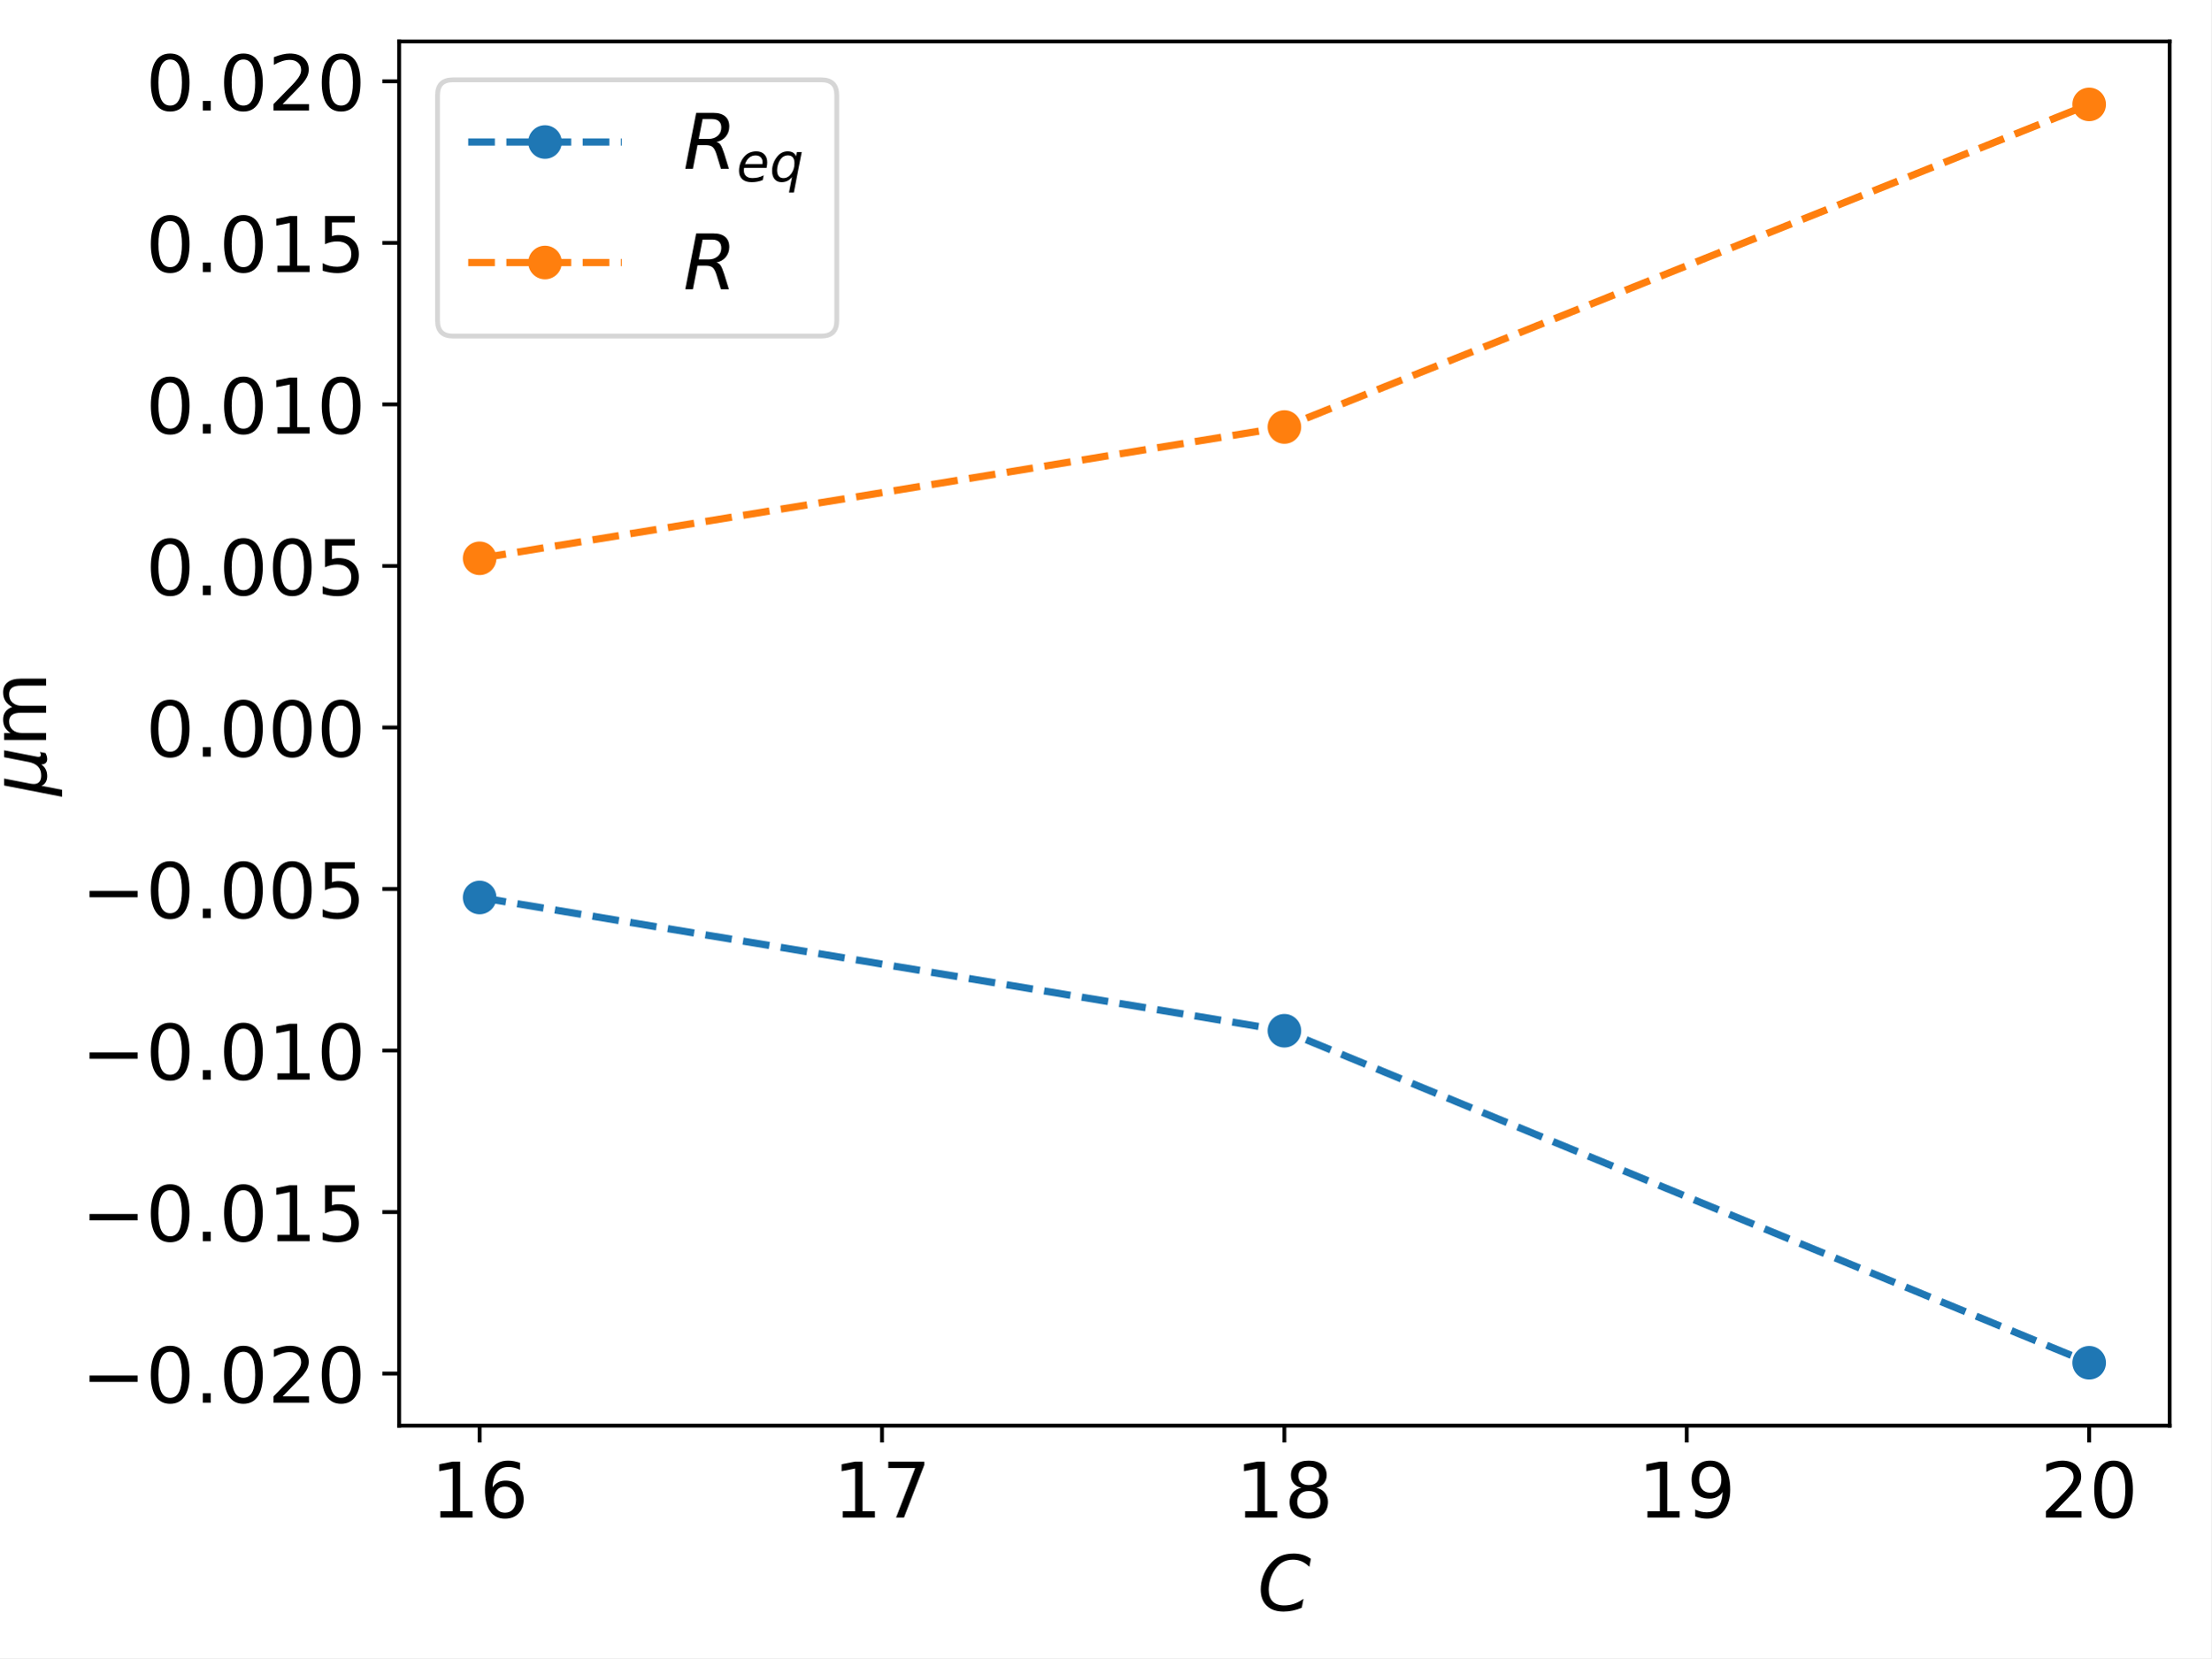
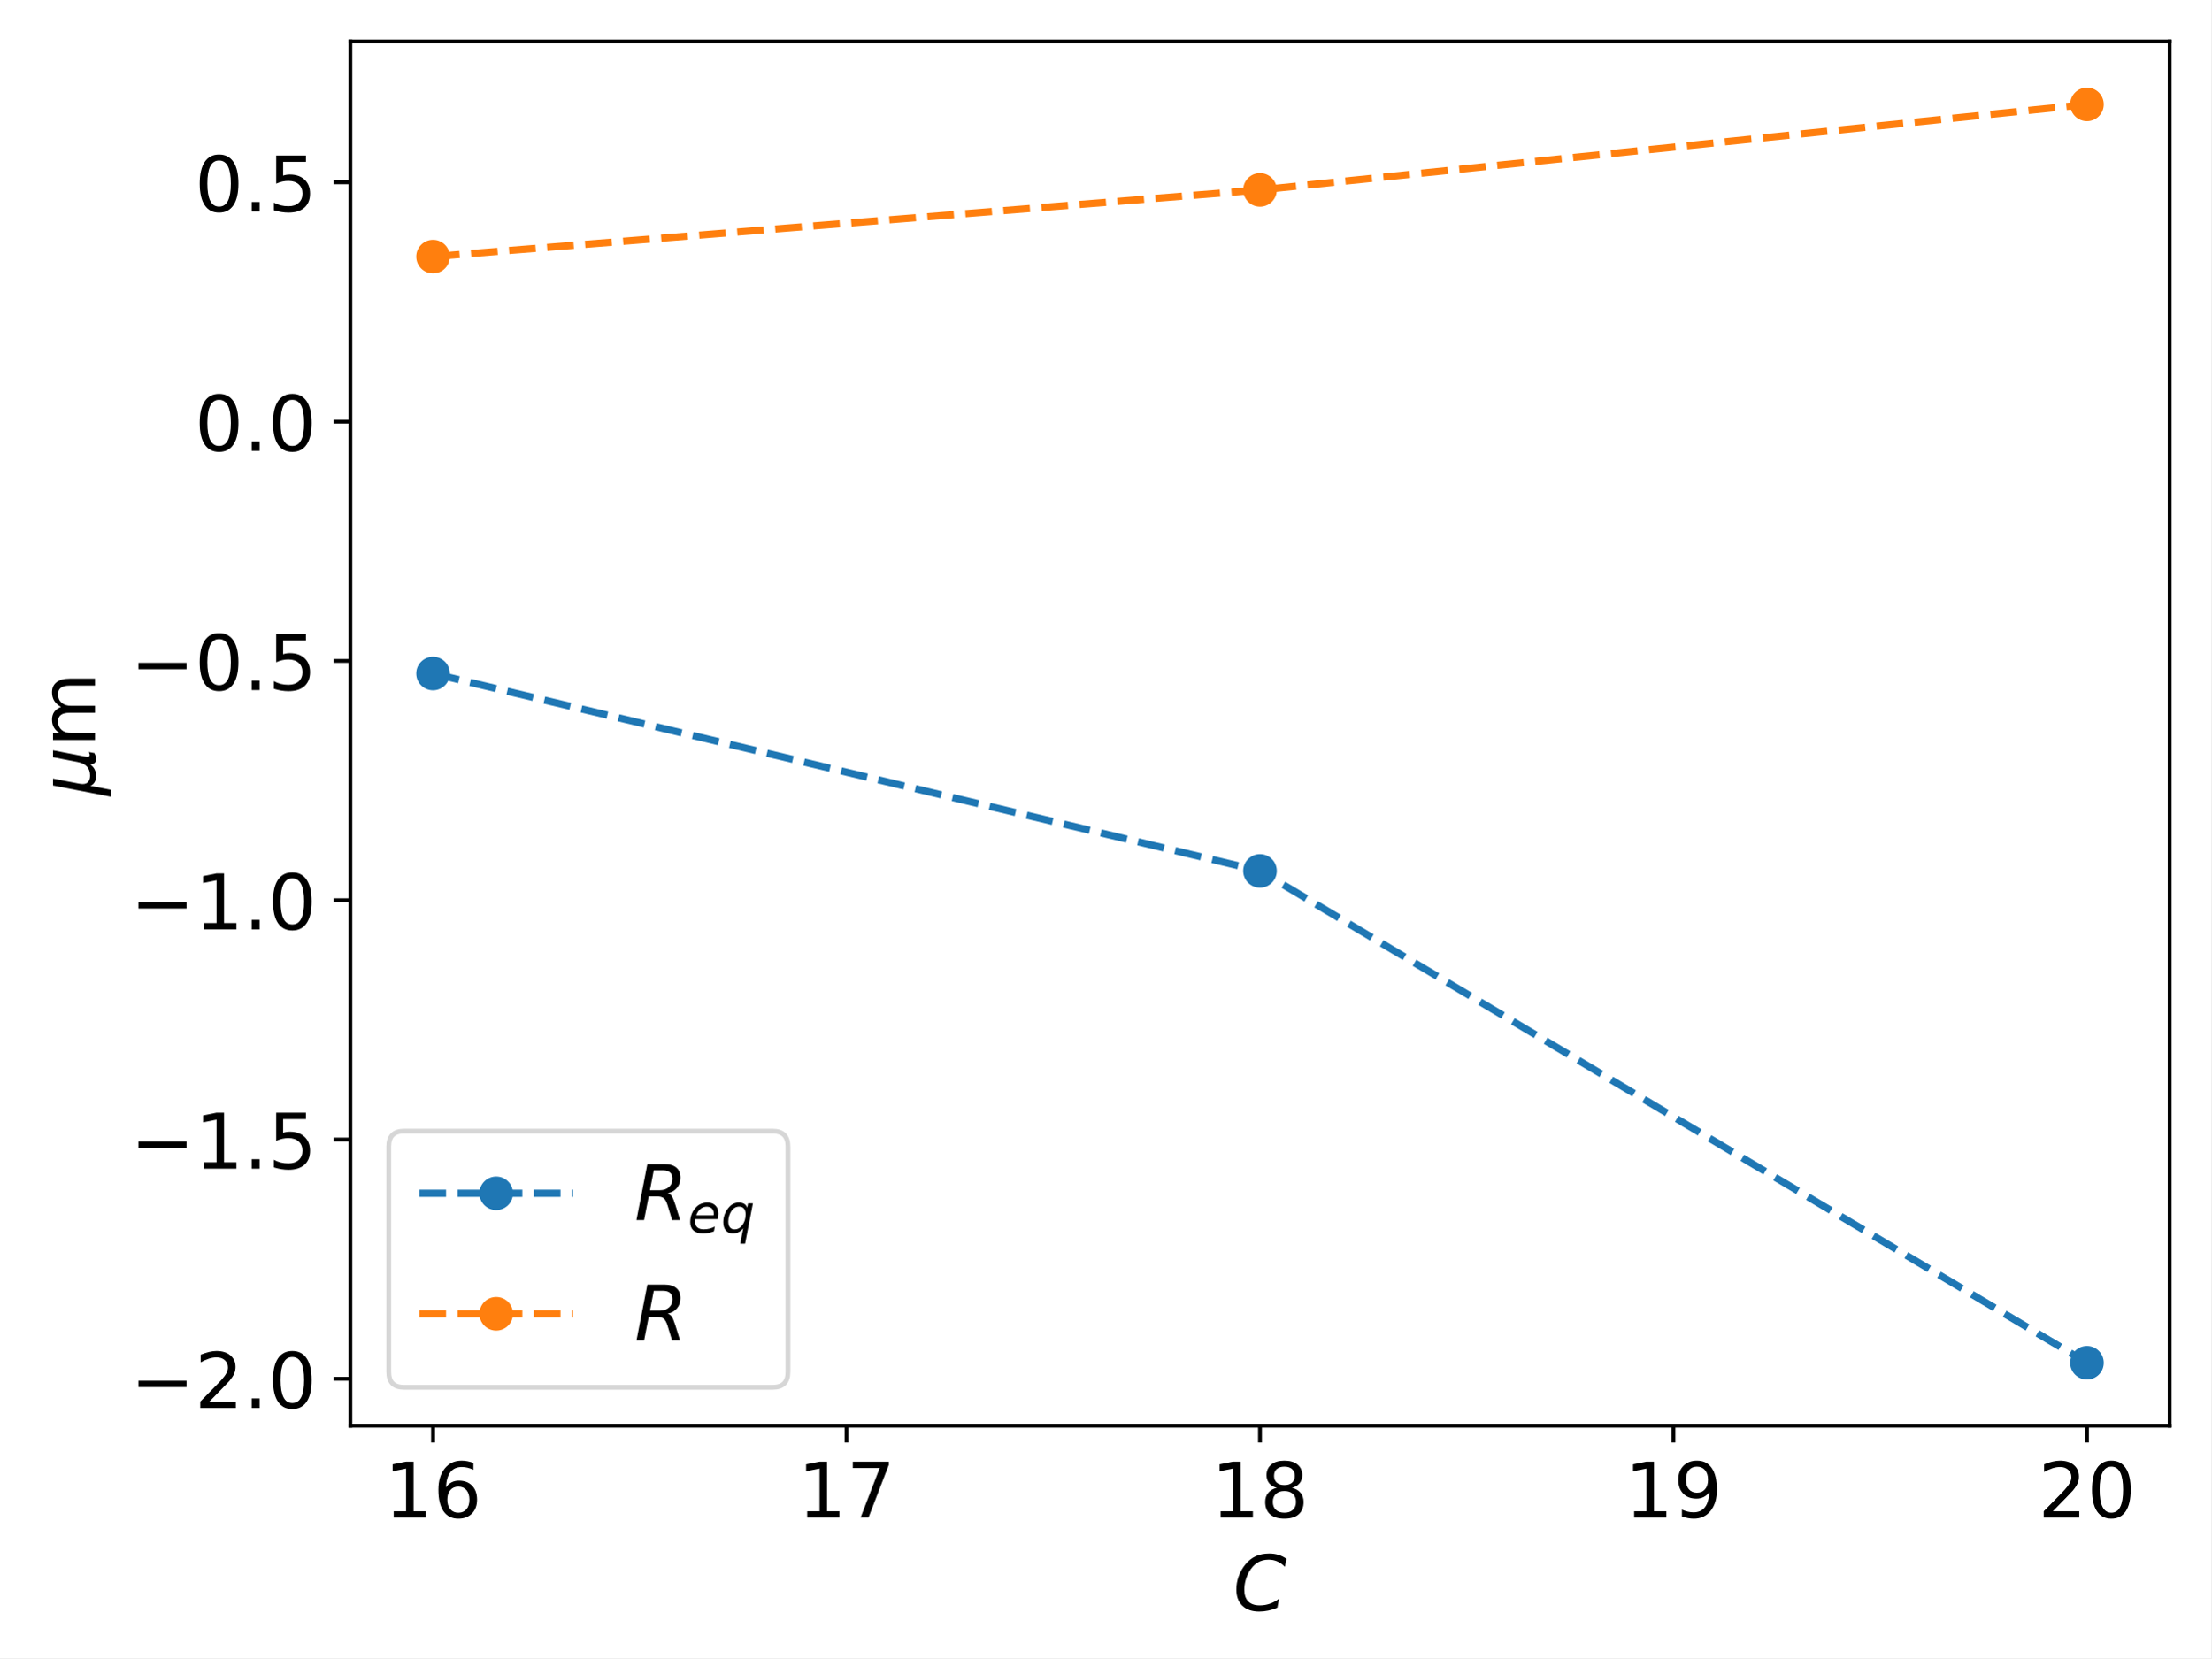
<svg xmlns="http://www.w3.org/2000/svg" xmlns:xlink="http://www.w3.org/1999/xlink" height="345.6pt" version="1.1" viewBox="0 0 460.8 345.6" width="460.8pt">
  <defs>
    <style type="text/css">
*{stroke-linecap:butt;stroke-linejoin:round;}
  </style>
  </defs>
  <g id="figure_1">
    <g id="patch_1">
      <path d="M 0 345.6  L 460.8 345.6  L 460.8 0  L 0 0  z " style="fill:#ffffff;" />
    </g>
    <g id="axes_1">
      <g id="patch_2">
-         <path d="M 83.18 297.16  L 452.16 297.16  L 452.16 8.64  L 83.18 8.64  z " style="fill:#ffffff;" />
+         <path d="M 73.01 297.16  L 452.16 297.16  L 452.16 8.64  L 73.01 8.64  z " style="fill:#ffffff;" />
      </g>
      <g id="matplotlib.axis_1">
        <g id="xtick_1">
          <g id="line2d_1">
            <defs>
-               <path d="M 0 0  L 0 3.5  " id="m96e6ad1d3a" style="stroke:#000000;stroke-width:0.8;" />
-             </defs>
-             <g>
-               <use style="stroke:#000000;stroke-width:0.8;" x="99.952" xlink:href="#m96e6ad1d3a" y="297.16" />
+               <path d="M 0 0  L 0 3.5  " id="mad928d09ca" style="stroke:#000000;stroke-width:0.8;" />
+             </defs>
+             <g>
+               <use style="stroke:#000000;stroke-width:0.8;" x="90.244" xlink:href="#mad928d09ca" y="297.16" />
            </g>
          </g>
          <g id="text_1">
            <defs>
              <path d="M 12.406 8.297  L 28.516 8.297  L 28.516 63.922  L 10.984 60.406  L 10.984 69.391  L 28.422 72.906  L 38.281 72.906  L 38.281 8.297  L 54.391 8.297  L 54.391 0  L 12.406 0  z " id="DejaVuSans-49" />
              <path d="M 33.016 40.375  Q 26.375 40.375 22.484 35.828  Q 18.609 31.297 18.609 23.391  Q 18.609 15.531 22.484 10.953  Q 26.375 6.391 33.016 6.391  Q 39.656 6.391 43.531 10.953  Q 47.406 15.531 47.406 23.391  Q 47.406 31.297 43.531 35.828  Q 39.656 40.375 33.016 40.375  z M 52.594 71.297  L 52.594 62.312  Q 48.875 64.062 45.094 64.984  Q 41.312 65.922 37.594 65.922  Q 27.828 65.922 22.672 59.328  Q 17.531 52.734 16.797 39.406  Q 19.672 43.656 24.016 45.922  Q 28.375 48.188 33.594 48.188  Q 44.578 48.188 50.953 41.516  Q 57.328 34.859 57.328 23.391  Q 57.328 12.156 50.688 5.359  Q 44.047 -1.422 33.016 -1.422  Q 20.359 -1.422 13.672 8.266  Q 6.984 17.969 6.984 36.375  Q 6.984 53.656 15.188 63.938  Q 23.391 74.219 37.203 74.219  Q 40.922 74.219 44.703 73.484  Q 48.484 72.75 52.594 71.297  z " id="DejaVuSans-54" />
            </defs>
-             <g transform="translate(89.77182 316.3175)scale(0.16 -0.16)">
+             <g transform="translate(80.06409 316.3175)scale(0.16 -0.16)">
              <use xlink:href="#DejaVuSans-49" />
              <use x="63.623" xlink:href="#DejaVuSans-54" />
            </g>
          </g>
        </g>
        <g id="xtick_2">
          <g id="line2d_2">
            <g>
-               <use style="stroke:#000000;stroke-width:0.8;" x="183.811" xlink:href="#m96e6ad1d3a" y="297.16" />
+               <use style="stroke:#000000;stroke-width:0.8;" x="176.415" xlink:href="#mad928d09ca" y="297.16" />
            </g>
          </g>
          <g id="text_2">
            <defs>
              <path d="M 8.203 72.906  L 55.078 72.906  L 55.078 68.703  L 28.609 0  L 18.312 0  L 43.219 64.594  L 8.203 64.594  z " id="DejaVuSans-55" />
            </defs>
-             <g transform="translate(173.6309 316.3175)scale(0.16 -0.16)">
+             <g transform="translate(166.2345 316.3175)scale(0.16 -0.16)">
              <use xlink:href="#DejaVuSans-49" />
              <use x="63.623" xlink:href="#DejaVuSans-55" />
            </g>
          </g>
        </g>
        <g id="xtick_3">
          <g id="line2d_3">
            <g>
-               <use style="stroke:#000000;stroke-width:0.8;" x="267.67" xlink:href="#m96e6ad1d3a" y="297.16" />
+               <use style="stroke:#000000;stroke-width:0.8;" x="262.585" xlink:href="#mad928d09ca" y="297.16" />
            </g>
          </g>
          <g id="text_3">
            <defs>
              <path d="M 31.781 34.625  Q 24.75 34.625 20.719 30.859  Q 16.703 27.094 16.703 20.516  Q 16.703 13.922 20.719 10.156  Q 24.75 6.391 31.781 6.391  Q 38.812 6.391 42.859 10.172  Q 46.922 13.969 46.922 20.516  Q 46.922 27.094 42.891 30.859  Q 38.875 34.625 31.781 34.625  z M 21.922 38.812  Q 15.578 40.375 12.031 44.719  Q 8.5 49.078 8.5 55.328  Q 8.5 64.062 14.719 69.141  Q 20.953 74.219 31.781 74.219  Q 42.672 74.219 48.875 69.141  Q 55.078 64.062 55.078 55.328  Q 55.078 49.078 51.531 44.719  Q 48 40.375 41.703 38.812  Q 48.828 37.156 52.797 32.312  Q 56.781 27.484 56.781 20.516  Q 56.781 9.906 50.312 4.234  Q 43.844 -1.422 31.781 -1.422  Q 19.734 -1.422 13.25 4.234  Q 6.781 9.906 6.781 20.516  Q 6.781 27.484 10.781 32.312  Q 14.797 37.156 21.922 38.812  z M 18.312 54.391  Q 18.312 48.734 21.844 45.562  Q 25.391 42.391 31.781 42.391  Q 38.141 42.391 41.719 45.562  Q 45.312 48.734 45.312 54.391  Q 45.312 60.062 41.719 63.234  Q 38.141 66.406 31.781 66.406  Q 25.391 66.406 21.844 63.234  Q 18.312 60.062 18.312 54.391  z " id="DejaVuSans-56" />
            </defs>
-             <g transform="translate(257.49 316.3175)scale(0.16 -0.16)">
+             <g transform="translate(252.405 316.3175)scale(0.16 -0.16)">
              <use xlink:href="#DejaVuSans-49" />
              <use x="63.623" xlink:href="#DejaVuSans-56" />
            </g>
          </g>
        </g>
        <g id="xtick_4">
          <g id="line2d_4">
            <g>
-               <use style="stroke:#000000;stroke-width:0.8;" x="351.529" xlink:href="#m96e6ad1d3a" y="297.16" />
+               <use style="stroke:#000000;stroke-width:0.8;" x="348.755" xlink:href="#mad928d09ca" y="297.16" />
            </g>
          </g>
          <g id="text_4">
            <defs>
              <path d="M 10.984 1.516  L 10.984 10.5  Q 14.703 8.734 18.5 7.812  Q 22.312 6.891 25.984 6.891  Q 35.75 6.891 40.891 13.453  Q 46.047 20.016 46.781 33.406  Q 43.953 29.203 39.594 26.953  Q 35.25 24.703 29.984 24.703  Q 19.047 24.703 12.672 31.312  Q 6.297 37.938 6.297 49.422  Q 6.297 60.641 12.938 67.422  Q 19.578 74.219 30.609 74.219  Q 43.266 74.219 49.922 64.516  Q 56.594 54.828 56.594 36.375  Q 56.594 19.141 48.406 8.859  Q 40.234 -1.422 26.422 -1.422  Q 22.703 -1.422 18.891 -0.688  Q 15.094 0.047 10.984 1.516  z M 30.609 32.422  Q 37.25 32.422 41.125 36.953  Q 45.016 41.5 45.016 49.422  Q 45.016 57.281 41.125 61.844  Q 37.25 66.406 30.609 66.406  Q 23.969 66.406 20.094 61.844  Q 16.219 57.281 16.219 49.422  Q 16.219 41.5 20.094 36.953  Q 23.969 32.422 30.609 32.422  z " id="DejaVuSans-57" />
            </defs>
-             <g transform="translate(341.3491 316.3175)scale(0.16 -0.16)">
+             <g transform="translate(338.5755 316.3175)scale(0.16 -0.16)">
              <use xlink:href="#DejaVuSans-49" />
              <use x="63.623" xlink:href="#DejaVuSans-57" />
            </g>
          </g>
        </g>
        <g id="xtick_5">
          <g id="line2d_5">
            <g>
-               <use style="stroke:#000000;stroke-width:0.8;" x="435.388" xlink:href="#m96e6ad1d3a" y="297.16" />
+               <use style="stroke:#000000;stroke-width:0.8;" x="434.926" xlink:href="#mad928d09ca" y="297.16" />
            </g>
          </g>
          <g id="text_5">
            <defs>
              <path d="M 19.188 8.297  L 53.609 8.297  L 53.609 0  L 7.328 0  L 7.328 8.297  Q 12.938 14.109 22.625 23.891  Q 32.328 33.688 34.812 36.531  Q 39.547 41.844 41.422 45.531  Q 43.312 49.219 43.312 52.781  Q 43.312 58.594 39.234 62.25  Q 35.156 65.922 28.609 65.922  Q 23.969 65.922 18.812 64.312  Q 13.672 62.703 7.812 59.422  L 7.812 69.391  Q 13.766 71.781 18.938 73  Q 24.125 74.219 28.422 74.219  Q 39.75 74.219 46.484 68.547  Q 53.219 62.891 53.219 53.422  Q 53.219 48.922 51.531 44.891  Q 49.859 40.875 45.406 35.406  Q 44.188 33.984 37.641 27.219  Q 31.109 20.453 19.188 8.297  z " id="DejaVuSans-50" />
              <path d="M 31.781 66.406  Q 24.172 66.406 20.328 58.906  Q 16.5 51.422 16.5 36.375  Q 16.5 21.391 20.328 13.891  Q 24.172 6.391 31.781 6.391  Q 39.453 6.391 43.281 13.891  Q 47.125 21.391 47.125 36.375  Q 47.125 51.422 43.281 58.906  Q 39.453 66.406 31.781 66.406  z M 31.781 74.219  Q 44.047 74.219 50.516 64.516  Q 56.984 54.828 56.984 36.375  Q 56.984 17.969 50.516 8.266  Q 44.047 -1.422 31.781 -1.422  Q 19.531 -1.422 13.062 8.266  Q 6.594 17.969 6.594 36.375  Q 6.594 54.828 13.062 64.516  Q 19.531 74.219 31.781 74.219  z " id="DejaVuSans-48" />
            </defs>
-             <g transform="translate(425.2082 316.3175)scale(0.16 -0.16)">
+             <g transform="translate(424.7459 316.3175)scale(0.16 -0.16)">
              <use xlink:href="#DejaVuSans-50" />
              <use x="63.623" xlink:href="#DejaVuSans-48" />
            </g>
          </g>
        </g>
        <g id="text_6">
          <defs>
            <path d="M 69.484 67.281  L 67.484 56.891  Q 62.797 61.625 57.547 63.922  Q 52.297 66.219 46.188 66.219  Q 37.844 66.219 31.516 62.203  Q 25.203 58.203 20.609 50  Q 17.672 44.734 16.125 38.844  Q 14.594 32.953 14.594 27  Q 14.594 17.047 19.75 11.812  Q 24.906 6.594 34.719 6.594  Q 41.5 6.594 47.75 8.766  Q 54 10.938 59.906 15.281  L 57.625 3.609  Q 51.812 1.125 45.875 -0.141  Q 39.938 -1.422 33.984 -1.422  Q 19.969 -1.422 12.078 6.188  Q 4.203 13.812 4.203 27.391  Q 4.203 36.078 7.203 44.469  Q 10.203 52.875 15.828 59.812  Q 21.781 67.188 29.422 70.703  Q 37.062 74.219 47.219 74.219  Q 53.469 74.219 59.062 72.484  Q 64.656 70.75 69.484 67.281  z " id="DejaVuSans-Oblique-67" />
          </defs>
-           <g transform="translate(262.07 335.8025)scale(0.16 -0.16)">
+           <g transform="translate(256.985 335.8025)scale(0.16 -0.16)">
            <use transform="translate(0 0.78125)" xlink:href="#DejaVuSans-Oblique-67" />
          </g>
        </g>
      </g>
      <g id="matplotlib.axis_2">
        <g id="ytick_1">
          <g id="line2d_6">
            <defs>
-               <path d="M 0 0  L -3.5 0  " id="ma3e36c2301" style="stroke:#000000;stroke-width:0.8;" />
-             </defs>
-             <g>
-               <use style="stroke:#000000;stroke-width:0.8;" x="83.18" xlink:href="#ma3e36c2301" y="286.301" />
+               <path d="M 0 0  L -3.5 0  " id="m5e0433c52a" style="stroke:#000000;stroke-width:0.8;" />
+             </defs>
+             <g>
+               <use style="stroke:#000000;stroke-width:0.8;" x="73.01" xlink:href="#m5e0433c52a" y="287.386" />
            </g>
          </g>
          <g id="text_7">
            <defs>
              <path d="M 10.594 35.5  L 73.188 35.5  L 73.188 27.203  L 10.594 27.203  z " id="DejaVuSans-8722" />
              <path d="M 10.688 12.406  L 21 12.406  L 21 0  L 10.688 0  z " id="DejaVuSans-46" />
            </defs>
-             <g transform="translate(16.9675 292.3793)scale(0.16 -0.16)">
-               <use xlink:href="#DejaVuSans-8722" />
-               <use x="83.789" xlink:href="#DejaVuSans-48" />
+             <g transform="translate(27.1575 293.4647)scale(0.16 -0.16)">
+               <use xlink:href="#DejaVuSans-8722" />
+               <use x="83.789" xlink:href="#DejaVuSans-50" />
              <use x="147.412" xlink:href="#DejaVuSans-46" />
              <use x="179.199" xlink:href="#DejaVuSans-48" />
-               <use x="242.822" xlink:href="#DejaVuSans-50" />
-               <use x="306.445" xlink:href="#DejaVuSans-48" />
            </g>
          </g>
        </g>
        <g id="ytick_2">
          <g id="line2d_7">
            <g>
-               <use style="stroke:#000000;stroke-width:0.8;" x="83.18" xlink:href="#ma3e36c2301" y="252.631" />
+               <use style="stroke:#000000;stroke-width:0.8;" x="73.01" xlink:href="#m5e0433c52a" y="237.51" />
            </g>
          </g>
          <g id="text_8">
            <defs>
              <path d="M 10.797 72.906  L 49.516 72.906  L 49.516 64.594  L 19.828 64.594  L 19.828 46.734  Q 21.969 47.469 24.109 47.828  Q 26.266 48.188 28.422 48.188  Q 40.625 48.188 47.75 41.5  Q 54.891 34.812 54.891 23.391  Q 54.891 11.625 47.562 5.094  Q 40.234 -1.422 26.906 -1.422  Q 22.312 -1.422 17.547 -0.641  Q 12.797 0.141 7.719 1.703  L 7.719 11.625  Q 12.109 9.234 16.797 8.062  Q 21.484 6.891 26.703 6.891  Q 35.156 6.891 40.078 11.328  Q 45.016 15.766 45.016 23.391  Q 45.016 31 40.078 35.438  Q 35.156 39.891 26.703 39.891  Q 22.75 39.891 18.812 39.016  Q 14.891 38.141 10.797 36.281  z " id="DejaVuSans-53" />
            </defs>
-             <g transform="translate(16.9675 258.7099)scale(0.16 -0.16)">
-               <use xlink:href="#DejaVuSans-8722" />
-               <use x="83.789" xlink:href="#DejaVuSans-48" />
-               <use x="147.412" xlink:href="#DejaVuSans-46" />
-               <use x="179.199" xlink:href="#DejaVuSans-48" />
-               <use x="242.822" xlink:href="#DejaVuSans-49" />
-               <use x="306.445" xlink:href="#DejaVuSans-53" />
+             <g transform="translate(27.1575 243.5885)scale(0.16 -0.16)">
+               <use xlink:href="#DejaVuSans-8722" />
+               <use x="83.789" xlink:href="#DejaVuSans-49" />
+               <use x="147.412" xlink:href="#DejaVuSans-46" />
+               <use x="179.199" xlink:href="#DejaVuSans-53" />
            </g>
          </g>
        </g>
        <g id="ytick_3">
          <g id="line2d_8">
            <g>
-               <use style="stroke:#000000;stroke-width:0.8;" x="83.18" xlink:href="#ma3e36c2301" y="218.962" />
+               <use style="stroke:#000000;stroke-width:0.8;" x="73.01" xlink:href="#m5e0433c52a" y="187.633" />
            </g>
          </g>
          <g id="text_9">
-             <g transform="translate(16.9675 225.0405)scale(0.16 -0.16)">
-               <use xlink:href="#DejaVuSans-8722" />
-               <use x="83.789" xlink:href="#DejaVuSans-48" />
+             <g transform="translate(27.1575 193.7122)scale(0.16 -0.16)">
+               <use xlink:href="#DejaVuSans-8722" />
+               <use x="83.789" xlink:href="#DejaVuSans-49" />
              <use x="147.412" xlink:href="#DejaVuSans-46" />
              <use x="179.199" xlink:href="#DejaVuSans-48" />
-               <use x="242.822" xlink:href="#DejaVuSans-49" />
-               <use x="306.445" xlink:href="#DejaVuSans-48" />
            </g>
          </g>
        </g>
        <g id="ytick_4">
          <g id="line2d_9">
            <g>
-               <use style="stroke:#000000;stroke-width:0.8;" x="83.18" xlink:href="#ma3e36c2301" y="185.292" />
+               <use style="stroke:#000000;stroke-width:0.8;" x="73.01" xlink:href="#m5e0433c52a" y="137.757" />
            </g>
          </g>
          <g id="text_10">
-             <g transform="translate(16.9675 191.3712)scale(0.16 -0.16)">
+             <g transform="translate(27.1575 143.8359)scale(0.16 -0.16)">
              <use xlink:href="#DejaVuSans-8722" />
              <use x="83.789" xlink:href="#DejaVuSans-48" />
              <use x="147.412" xlink:href="#DejaVuSans-46" />
-               <use x="179.199" xlink:href="#DejaVuSans-48" />
-               <use x="242.822" xlink:href="#DejaVuSans-48" />
-               <use x="306.445" xlink:href="#DejaVuSans-53" />
+               <use x="179.199" xlink:href="#DejaVuSans-53" />
            </g>
          </g>
        </g>
        <g id="ytick_5">
          <g id="line2d_10">
            <g>
-               <use style="stroke:#000000;stroke-width:0.8;" x="83.18" xlink:href="#ma3e36c2301" y="151.623" />
+               <use style="stroke:#000000;stroke-width:0.8;" x="73.01" xlink:href="#m5e0433c52a" y="87.881" />
            </g>
          </g>
          <g id="text_11">
-             <g transform="translate(30.375 157.7018)scale(0.16 -0.16)">
+             <g transform="translate(40.565 93.95963)scale(0.16 -0.16)">
              <use xlink:href="#DejaVuSans-48" />
              <use x="63.623" xlink:href="#DejaVuSans-46" />
              <use x="95.41" xlink:href="#DejaVuSans-48" />
-               <use x="159.033" xlink:href="#DejaVuSans-48" />
-               <use x="222.656" xlink:href="#DejaVuSans-48" />
            </g>
          </g>
        </g>
        <g id="ytick_6">
          <g id="line2d_11">
            <g>
-               <use style="stroke:#000000;stroke-width:0.8;" x="83.18" xlink:href="#ma3e36c2301" y="117.954" />
+               <use style="stroke:#000000;stroke-width:0.8;" x="73.01" xlink:href="#m5e0433c52a" y="38.005" />
            </g>
          </g>
          <g id="text_12">
-             <g transform="translate(30.375 124.0324)scale(0.16 -0.16)">
+             <g transform="translate(40.565 44.08336)scale(0.16 -0.16)">
              <use xlink:href="#DejaVuSans-48" />
              <use x="63.623" xlink:href="#DejaVuSans-46" />
-               <use x="95.41" xlink:href="#DejaVuSans-48" />
-               <use x="159.033" xlink:href="#DejaVuSans-48" />
-               <use x="222.656" xlink:href="#DejaVuSans-53" />
-             </g>
-           </g>
-         </g>
-         <g id="ytick_7">
-           <g id="line2d_12">
-             <g>
-               <use style="stroke:#000000;stroke-width:0.8;" x="83.18" xlink:href="#ma3e36c2301" y="84.284" />
-             </g>
-           </g>
-           <g id="text_13">
-             <g transform="translate(30.375 90.36309)scale(0.16 -0.16)">
-               <use xlink:href="#DejaVuSans-48" />
-               <use x="63.623" xlink:href="#DejaVuSans-46" />
-               <use x="95.41" xlink:href="#DejaVuSans-48" />
-               <use x="159.033" xlink:href="#DejaVuSans-49" />
-               <use x="222.656" xlink:href="#DejaVuSans-48" />
-             </g>
-           </g>
-         </g>
-         <g id="ytick_8">
-           <g id="line2d_13">
-             <g>
-               <use style="stroke:#000000;stroke-width:0.8;" x="83.18" xlink:href="#ma3e36c2301" y="50.615" />
-             </g>
-           </g>
-           <g id="text_14">
-             <g transform="translate(30.375 56.69373)scale(0.16 -0.16)">
-               <use xlink:href="#DejaVuSans-48" />
-               <use x="63.623" xlink:href="#DejaVuSans-46" />
-               <use x="95.41" xlink:href="#DejaVuSans-48" />
-               <use x="159.033" xlink:href="#DejaVuSans-49" />
-               <use x="222.656" xlink:href="#DejaVuSans-53" />
-             </g>
-           </g>
-         </g>
-         <g id="ytick_9">
-           <g id="line2d_14">
-             <g>
-               <use style="stroke:#000000;stroke-width:0.8;" x="83.18" xlink:href="#ma3e36c2301" y="16.946" />
-             </g>
-           </g>
-           <g id="text_15">
-             <g transform="translate(30.375 23.02437)scale(0.16 -0.16)">
-               <use xlink:href="#DejaVuSans-48" />
-               <use x="63.623" xlink:href="#DejaVuSans-46" />
-               <use x="95.41" xlink:href="#DejaVuSans-48" />
-               <use x="159.033" xlink:href="#DejaVuSans-50" />
-               <use x="222.656" xlink:href="#DejaVuSans-48" />
-             </g>
-           </g>
-         </g>
-         <g id="text_16">
+               <use x="95.41" xlink:href="#DejaVuSans-53" />
+             </g>
+           </g>
+         </g>
+         <g id="text_13">
          <defs>
            <path d="M -1.312 -20.797  L 13.375 54.688  L 22.406 54.688  L 15.766 20.656  Q 15.578 19.625 15.422 18.359  Q 15.281 17.094 15.281 15.828  Q 15.281 11.281 18.141 8.828  Q 21 6.391 26.312 6.391  Q 33.547 6.391 37.984 10.484  Q 42.438 14.594 44 22.797  L 50.203 54.688  L 59.188 54.688  L 51.031 12.641  Q 50.828 11.719 50.75 11.031  Q 50.688 10.359 50.688 9.812  Q 50.688 8.297 51.297 7.594  Q 51.906 6.891 53.219 6.891  Q 53.719 6.891 54.562 7.125  Q 55.422 7.375 56.984 8.016  L 55.609 0.781  Q 53.469 -0.297 51.516 -0.859  Q 49.562 -1.422 47.703 -1.422  Q 44.484 -1.422 42.656 0.625  Q 40.828 2.688 40.828 6.297  Q 38.094 2.391 34.297 0.484  Q 30.516 -1.422 25.391 -1.422  Q 20.844 -1.422 17.453 0.672  Q 14.062 2.781 12.984 6.203  L 7.719 -20.797  z " id="DejaVuSans-Oblique-956" />
            <path d="M 52 44.188  Q 55.375 50.25 60.062 53.125  Q 64.75 56 71.094 56  Q 79.641 56 84.281 50.016  Q 88.922 44.047 88.922 33.016  L 88.922 0  L 79.891 0  L 79.891 32.719  Q 79.891 40.578 77.094 44.375  Q 74.312 48.188 68.609 48.188  Q 61.625 48.188 57.562 43.547  Q 53.516 38.922 53.516 30.906  L 53.516 0  L 44.484 0  L 44.484 32.719  Q 44.484 40.625 41.703 44.406  Q 38.922 48.188 33.109 48.188  Q 26.219 48.188 22.156 43.531  Q 18.109 38.875 18.109 30.906  L 18.109 0  L 9.078 0  L 9.078 54.688  L 18.109 54.688  L 18.109 46.188  Q 21.188 51.219 25.484 53.609  Q 29.781 56 35.688 56  Q 41.656 56 45.828 52.969  Q 50 49.953 52 44.188  z " id="DejaVuSans-109" />
          </defs>
-           <g transform="translate(9.6075 165.86)rotate(-90)scale(0.16 -0.16)">
+           <g transform="translate(19.7975 165.86)rotate(-90)scale(0.16 -0.16)">
            <use xlink:href="#DejaVuSans-Oblique-956" />
            <use transform="translate(63.62305 0)" xlink:href="#DejaVuSans-109" />
          </g>
        </g>
      </g>
-       <g id="line2d_15">
-         <path clip-path="url(#pc12851e354)" d="M 99.952 187.065  L 267.67 214.836  L 435.388 284.045  " style="fill:none;stroke:#1f77b4;stroke-dasharray:5.55,2.4;stroke-dashoffset:0;stroke-width:1.5;" />
+       <g id="line2d_12">
+         <path clip-path="url(#pe48f56f4a5)" d="M 90.244 140.383  L 262.585 181.521  L 434.926 284.045  " style="fill:none;stroke:#1f77b4;stroke-dasharray:5.55,2.4;stroke-dashoffset:0;stroke-width:1.5;" />
        <defs>
-           <path d="M 0 3  C 0.796 3 1.559 2.684 2.121 2.121  C 2.684 1.559 3 0.796 3 0  C 3 -0.796 2.684 -1.559 2.121 -2.121  C 1.559 -2.684 0.796 -3 0 -3  C -0.796 -3 -1.559 -2.684 -2.121 -2.121  C -2.684 -1.559 -3 -0.796 -3 0  C -3 0.796 -2.684 1.559 -2.121 2.121  C -1.559 2.684 -0.796 3 0 3  z " id="mec95111e5d" style="stroke:#1f77b4;" />
+           <path d="M 0 3  C 0.796 3 1.559 2.684 2.121 2.121  C 2.684 1.559 3 0.796 3 0  C 3 -0.796 2.684 -1.559 2.121 -2.121  C 1.559 -2.684 0.796 -3 0 -3  C -0.796 -3 -1.559 -2.684 -2.121 -2.121  C -2.684 -1.559 -3 -0.796 -3 0  C -3 0.796 -2.684 1.559 -2.121 2.121  C -1.559 2.684 -0.796 3 0 3  z " id="m7ef60121b3" style="stroke:#1f77b4;" />
        </defs>
-         <g clip-path="url(#pc12851e354)">
-           <use style="fill:#1f77b4;stroke:#1f77b4;" x="99.952" xlink:href="#mec95111e5d" y="187.065" />
-           <use style="fill:#1f77b4;stroke:#1f77b4;" x="267.67" xlink:href="#mec95111e5d" y="214.836" />
-           <use style="fill:#1f77b4;stroke:#1f77b4;" x="435.388" xlink:href="#mec95111e5d" y="284.045" />
-         </g>
-       </g>
-       <g id="line2d_16">
-         <path clip-path="url(#pc12851e354)" d="M 99.952 116.367  L 267.67 88.998  L 435.388 21.755  " style="fill:none;stroke:#ff7f0e;stroke-dasharray:5.55,2.4;stroke-dashoffset:0;stroke-width:1.5;" />
+         <g clip-path="url(#pe48f56f4a5)">
+           <use style="fill:#1f77b4;stroke:#1f77b4;" x="90.244" xlink:href="#m7ef60121b3" y="140.383" />
+           <use style="fill:#1f77b4;stroke:#1f77b4;" x="262.585" xlink:href="#m7ef60121b3" y="181.521" />
+           <use style="fill:#1f77b4;stroke:#1f77b4;" x="434.926" xlink:href="#m7ef60121b3" y="284.045" />
+         </g>
+       </g>
+       <g id="line2d_13">
+         <path clip-path="url(#pe48f56f4a5)" d="M 90.244 53.483  L 262.585 39.581  L 434.926 21.755  " style="fill:none;stroke:#ff7f0e;stroke-dasharray:5.55,2.4;stroke-dashoffset:0;stroke-width:1.5;" />
        <defs>
-           <path d="M 0 3  C 0.796 3 1.559 2.684 2.121 2.121  C 2.684 1.559 3 0.796 3 0  C 3 -0.796 2.684 -1.559 2.121 -2.121  C 1.559 -2.684 0.796 -3 0 -3  C -0.796 -3 -1.559 -2.684 -2.121 -2.121  C -2.684 -1.559 -3 -0.796 -3 0  C -3 0.796 -2.684 1.559 -2.121 2.121  C -1.559 2.684 -0.796 3 0 3  z " id="mefc75bfa40" style="stroke:#ff7f0e;" />
+           <path d="M 0 3  C 0.796 3 1.559 2.684 2.121 2.121  C 2.684 1.559 3 0.796 3 0  C 3 -0.796 2.684 -1.559 2.121 -2.121  C 1.559 -2.684 0.796 -3 0 -3  C -0.796 -3 -1.559 -2.684 -2.121 -2.121  C -2.684 -1.559 -3 -0.796 -3 0  C -3 0.796 -2.684 1.559 -2.121 2.121  C -1.559 2.684 -0.796 3 0 3  z " id="m463e5b37a4" style="stroke:#ff7f0e;" />
        </defs>
-         <g clip-path="url(#pc12851e354)">
-           <use style="fill:#ff7f0e;stroke:#ff7f0e;" x="99.952" xlink:href="#mefc75bfa40" y="116.367" />
-           <use style="fill:#ff7f0e;stroke:#ff7f0e;" x="267.67" xlink:href="#mefc75bfa40" y="88.998" />
-           <use style="fill:#ff7f0e;stroke:#ff7f0e;" x="435.388" xlink:href="#mefc75bfa40" y="21.755" />
+         <g clip-path="url(#pe48f56f4a5)">
+           <use style="fill:#ff7f0e;stroke:#ff7f0e;" x="90.244" xlink:href="#m463e5b37a4" y="53.483" />
+           <use style="fill:#ff7f0e;stroke:#ff7f0e;" x="262.585" xlink:href="#m463e5b37a4" y="39.581" />
+           <use style="fill:#ff7f0e;stroke:#ff7f0e;" x="434.926" xlink:href="#m463e5b37a4" y="21.755" />
        </g>
      </g>
      <g id="patch_3">
-         <path d="M 83.18 297.16  L 83.18 8.64  " style="fill:none;stroke:#000000;stroke-linecap:square;stroke-linejoin:miter;stroke-width:0.8;" />
+         <path d="M 73.01 297.16  L 73.01 8.64  " style="fill:none;stroke:#000000;stroke-linecap:square;stroke-linejoin:miter;stroke-width:0.8;" />
      </g>
      <g id="patch_4">
        <path d="M 452.16 297.16  L 452.16 8.64  " style="fill:none;stroke:#000000;stroke-linecap:square;stroke-linejoin:miter;stroke-width:0.8;" />
      </g>
      <g id="patch_5">
-         <path d="M 83.18 297.16  L 452.16 297.16  " style="fill:none;stroke:#000000;stroke-linecap:square;stroke-linejoin:miter;stroke-width:0.8;" />
+         <path d="M 73.01 297.16  L 452.16 297.16  " style="fill:none;stroke:#000000;stroke-linecap:square;stroke-linejoin:miter;stroke-width:0.8;" />
      </g>
      <g id="patch_6">
-         <path d="M 83.18 8.64  L 452.16 8.64  " style="fill:none;stroke:#000000;stroke-linecap:square;stroke-linejoin:miter;stroke-width:0.8;" />
+         <path d="M 73.01 8.64  L 452.16 8.64  " style="fill:none;stroke:#000000;stroke-linecap:square;stroke-linejoin:miter;stroke-width:0.8;" />
      </g>
      <g id="legend_1">
        <g id="patch_7">
-           <path d="M 94.38 70.043  L 171.18 70.043  Q 174.38 70.043 174.38 66.843  L 174.38 19.84  Q 174.38 16.64 171.18 16.64  L 94.38 16.64  Q 91.18 16.64 91.18 19.84  L 91.18 66.843  Q 91.18 70.043 94.38 70.043  z " style="fill:#ffffff;opacity:0.8;stroke:#cccccc;stroke-linejoin:miter;" />
-         </g>
-         <g id="line2d_17">
-           <path d="M 97.58 29.598  L 129.58 29.598  " style="fill:none;stroke:#1f77b4;stroke-dasharray:5.55,2.4;stroke-dashoffset:0;stroke-width:1.5;" />
-         </g>
-         <g id="line2d_18">
+           <path d="M 84.21 289.16  L 161.01 289.16  Q 164.21 289.16 164.21 285.96  L 164.21 238.958  Q 164.21 235.757 161.01 235.757  L 84.21 235.757  Q 81.01 235.757 81.01 238.958  L 81.01 285.96  Q 81.01 289.16 84.21 289.16  z " style="fill:#ffffff;opacity:0.8;stroke:#cccccc;stroke-linejoin:miter;" />
+         </g>
+         <g id="line2d_14">
+           <path d="M 87.41 248.715  L 119.41 248.715  " style="fill:none;stroke:#1f77b4;stroke-dasharray:5.55,2.4;stroke-dashoffset:0;stroke-width:1.5;" />
+         </g>
+         <g id="line2d_15">
          <g>
-             <use style="fill:#1f77b4;stroke:#1f77b4;" x="113.58" xlink:href="#mec95111e5d" y="29.598" />
-           </g>
-         </g>
-         <g id="text_17">
+             <use style="fill:#1f77b4;stroke:#1f77b4;" x="103.41" xlink:href="#m7ef60121b3" y="248.715" />
+           </g>
+         </g>
+         <g id="text_14">
          <defs>
            <path d="M 25.203 64.797  L 20.219 38.922  L 32.906 38.922  Q 40.375 38.922 44.984 43.047  Q 49.609 47.172 49.609 53.812  Q 49.609 59.125 46.5 61.953  Q 43.406 64.797 37.594 64.797  z M 43.312 35.016  Q 46.438 34.281 48.516 31.391  Q 50.594 28.516 53.328 19.922  L 59.516 0  L 49.125 0  L 43.406 18.703  Q 41.219 25.922 38.328 28.359  Q 35.453 30.812 29.5 30.812  L 18.609 30.812  L 12.594 0  L 2.688 0  L 16.891 72.906  L 39.109 72.906  Q 49.219 72.906 54.609 68.328  Q 60.016 63.766 60.016 55.172  Q 60.016 47.562 55.422 41.984  Q 50.828 36.422 43.312 35.016  z " id="DejaVuSans-Oblique-82" />
            <path d="M 48.094 32.234  Q 48.25 33.016 48.312 33.844  Q 48.391 34.672 48.391 35.5  Q 48.391 41.453 44.891 44.922  Q 41.406 48.391 35.406 48.391  Q 28.719 48.391 23.578 44.156  Q 18.453 39.938 15.828 32.172  z M 55.906 25.203  L 14.109 25.203  Q 13.812 23.344 13.719 22.266  Q 13.625 21.188 13.625 20.406  Q 13.625 13.625 17.797 9.906  Q 21.969 6.203 29.594 6.203  Q 35.453 6.203 40.672 7.516  Q 45.906 8.844 50.391 11.375  L 48.688 2.484  Q 43.844 0.531 38.688 -0.438  Q 33.547 -1.422 28.219 -1.422  Q 16.844 -1.422 10.719 4.016  Q 4.594 9.469 4.594 19.484  Q 4.594 28.031 7.641 35.375  Q 10.688 42.719 16.609 48.484  Q 20.406 52.094 25.656 54.047  Q 30.906 56 36.812 56  Q 46.094 56 51.578 50.438  Q 57.078 44.875 57.078 35.5  Q 57.078 33.25 56.781 30.688  Q 56.5 28.125 55.906 25.203  z " id="DejaVuSans-Oblique-101" />
            <path d="M 41.703 8.203  Q 38.094 3.469 33.172 1.016  Q 28.266 -1.422 22.312 -1.422  Q 14.016 -1.422 9.297 4.172  Q 4.594 9.766 4.594 19.578  Q 4.594 27.484 7.5 34.859  Q 10.406 42.234 15.828 48.094  Q 19.344 51.906 23.906 53.953  Q 28.469 56 33.5 56  Q 39.547 56 43.453 53.609  Q 47.359 51.219 49.125 46.391  L 50.688 54.594  L 59.719 54.594  L 45.125 -20.609  L 36.078 -20.609  z M 13.922 20.906  Q 13.922 13.672 16.938 9.891  Q 19.969 6.109 25.688 6.109  Q 34.188 6.109 40.188 14.234  Q 46.188 22.359 46.188 33.984  Q 46.188 41.016 43.078 44.75  Q 39.984 48.484 34.188 48.484  Q 29.938 48.484 26.312 46.5  Q 22.703 44.531 20.016 40.719  Q 17.188 36.719 15.547 31.344  Q 13.922 25.984 13.922 20.906  z " id="DejaVuSans-Oblique-113" />
          </defs>
-           <g transform="translate(142.38 35.1975)scale(0.16 -0.16)">
+           <g transform="translate(132.21 254.315)scale(0.16 -0.16)">
            <use transform="translate(0 0.09375)" xlink:href="#DejaVuSans-Oblique-82" />
            <use transform="translate(69.48242 -16.3125)scale(0.7)" xlink:href="#DejaVuSans-Oblique-101" />
            <use transform="translate(112.5488 -16.3125)scale(0.7)" xlink:href="#DejaVuSans-Oblique-113" />
          </g>
        </g>
-         <g id="line2d_19">
-           <path d="M 97.58 54.715  L 129.58 54.715  " style="fill:none;stroke:#ff7f0e;stroke-dasharray:5.55,2.4;stroke-dashoffset:0;stroke-width:1.5;" />
-         </g>
-         <g id="line2d_20">
+         <g id="line2d_16">
+           <path d="M 87.41 273.832  L 119.41 273.832  " style="fill:none;stroke:#ff7f0e;stroke-dasharray:5.55,2.4;stroke-dashoffset:0;stroke-width:1.5;" />
+         </g>
+         <g id="line2d_17">
          <g>
-             <use style="fill:#ff7f0e;stroke:#ff7f0e;" x="113.58" xlink:href="#mefc75bfa40" y="54.715" />
-           </g>
-         </g>
-         <g id="text_18">
-           <g transform="translate(142.38 60.315)scale(0.16 -0.16)">
+             <use style="fill:#ff7f0e;stroke:#ff7f0e;" x="103.41" xlink:href="#m463e5b37a4" y="273.832" />
+           </g>
+         </g>
+         <g id="text_15">
+           <g transform="translate(132.21 279.4325)scale(0.16 -0.16)">
            <use transform="translate(0 0.09375)" xlink:href="#DejaVuSans-Oblique-82" />
          </g>
        </g>
      </g>
    </g>
  </g>
  <defs>
-     <clipPath id="pc12851e354">
-       <rect height="288.52" width="368.98" x="83.18" y="8.64" />
+     <clipPath id="pe48f56f4a5">
+       <rect height="288.52" width="379.15" x="73.01" y="8.64" />
    </clipPath>
  </defs>
</svg>
